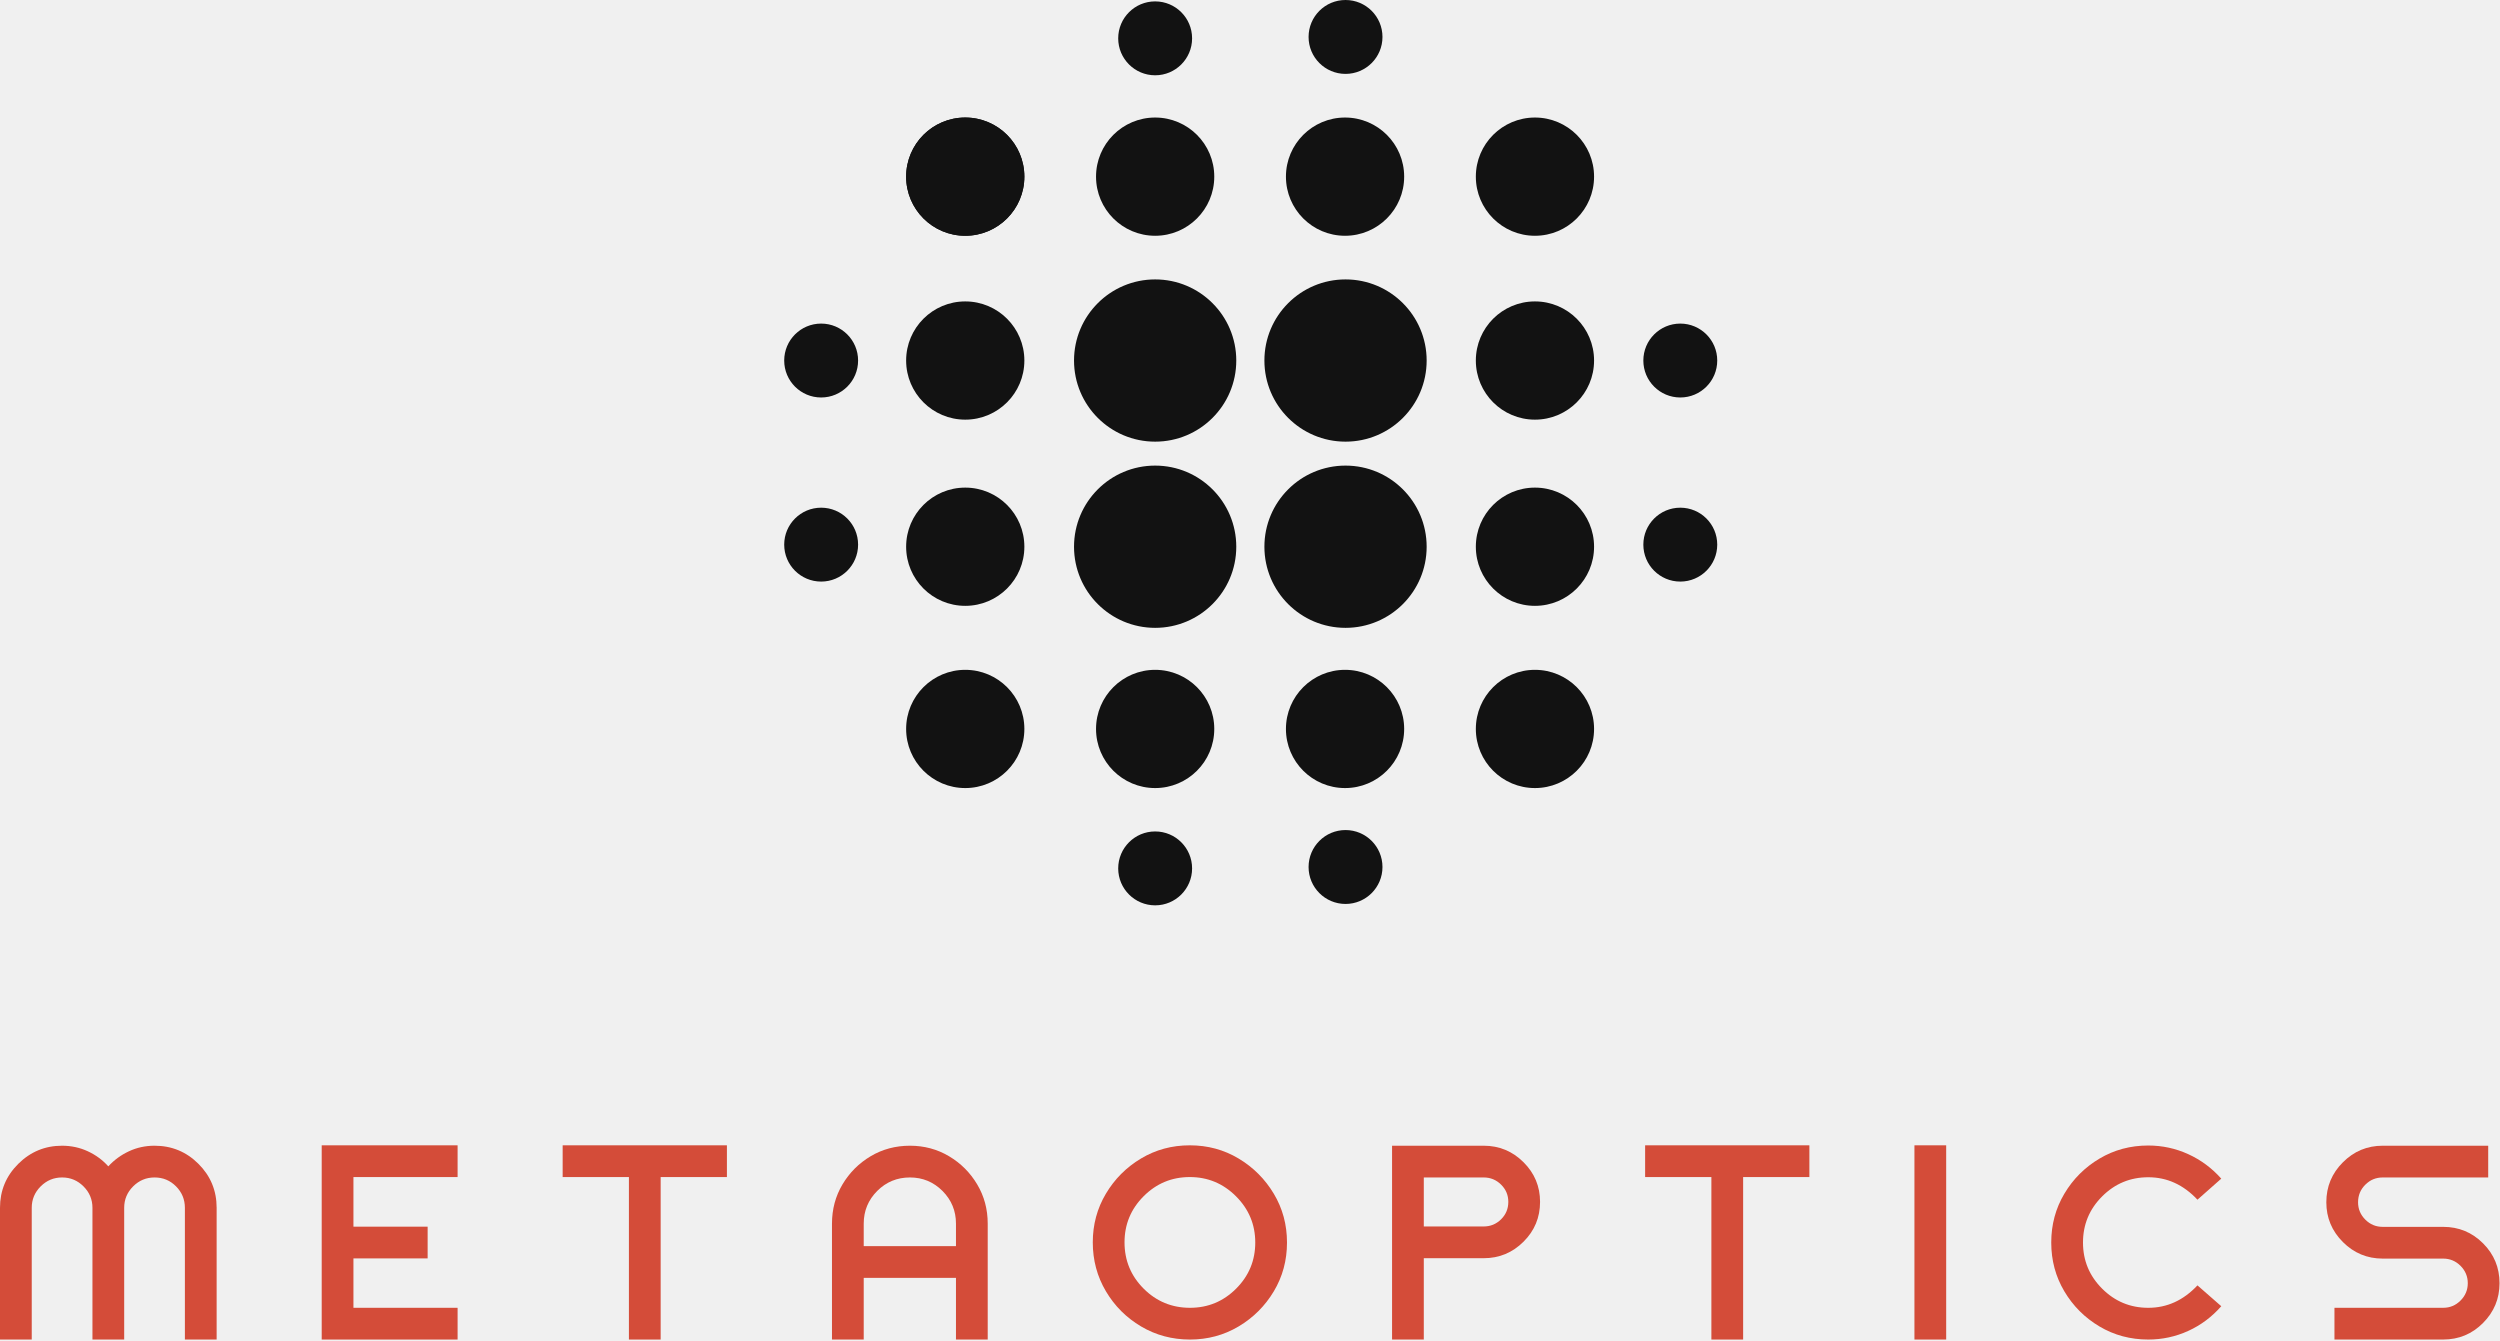
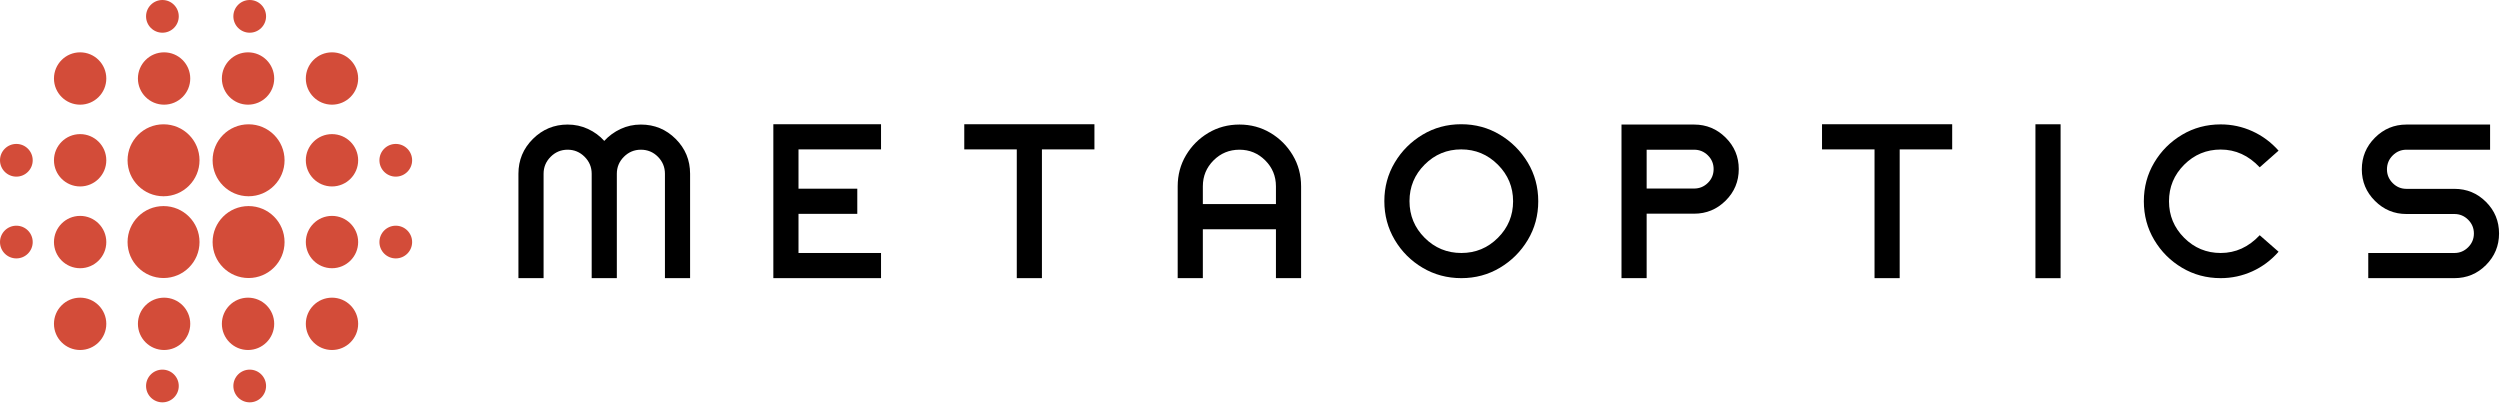
- <svg xmlns="http://www.w3.org/2000/svg" width="100%" height="100%" viewBox="0 0 1565 839" version="1.1" xml:space="preserve" style="fill-rule:evenodd;clip-rule:evenodd;stroke-linejoin:round;stroke-miterlimit:2;">
-   <g id="Layer-1">
-     <g id="Logo-icon">
-       <g id="Icon-logo">
-         <path d="M746.254,24.002c0,12.775 -10.354,23.129 -23.129,23.129c-12.775,0 -23.129,-10.354 -23.129,-23.129c-0,-12.771 10.354,-23.129 23.129,-23.129c12.775,-0 23.129,10.358 23.129,23.129" style="fill:#121212;fill-rule:nonzero;" />
-         <path d="M865.429,23.129c0,12.775 -10.354,23.129 -23.129,23.129c-12.775,0 -23.129,-10.354 -23.129,-23.129c-0,-12.775 10.354,-23.129 23.129,-23.129c12.775,0 23.129,10.354 23.129,23.129" style="fill:#121212;fill-rule:nonzero;" />
-         <path d="M641.254,110.585c-0,20.441 -16.567,37.004 -37.009,37.004c-20.437,-0 -37.004,-16.563 -37.004,-37.004c0,-20.442 16.567,-37.005 37.004,-37.005c20.442,0 37.009,16.563 37.009,37.005" style="fill:#121212;fill-rule:nonzero;" />
-         <path d="M773.909,225.695c-0,28.046 -22.738,50.783 -50.784,50.783c-28.05,0 -50.783,-22.737 -50.783,-50.783c0,-28.046 22.733,-50.783 50.783,-50.783c28.046,-0 50.784,22.737 50.784,50.783" style="fill:#121212;fill-rule:nonzero;" />
-         <path d="M641.254,225.695c-0,20.437 -16.567,37.008 -37.009,37.008c-20.437,0 -37.004,-16.571 -37.004,-37.008c0,-20.438 16.567,-37.008 37.004,-37.008c20.442,-0 37.009,16.57 37.009,37.008" style="fill:#121212;fill-rule:nonzero;" />
-         <path d="M537.169,225.695c0,12.775 -10.354,23.129 -23.129,23.129c-12.775,0 -23.129,-10.354 -23.129,-23.129c-0,-12.775 10.354,-23.129 23.129,-23.129c12.775,-0 23.129,10.354 23.129,23.129" style="fill:#121212;fill-rule:nonzero;" />
-         <path d="M746.254,543.615c0,12.775 -10.354,23.129 -23.129,23.129c-12.775,-0 -23.129,-10.354 -23.129,-23.129c-0,-12.771 10.354,-23.13 23.129,-23.13c12.775,0 23.129,10.359 23.129,23.13" style="fill:#121212;fill-rule:nonzero;" />
-         <path d="M865.429,542.742c0,12.775 -10.354,23.129 -23.129,23.129c-12.775,0 -23.129,-10.354 -23.129,-23.129c-0,-12.771 10.354,-23.129 23.129,-23.129c12.775,-0 23.129,10.358 23.129,23.129" style="fill:#121212;fill-rule:nonzero;" />
-         <path d="M537.169,340.941c0,12.771 -10.354,23.129 -23.129,23.129c-12.775,0 -23.129,-10.358 -23.129,-23.129c-0,-12.775 10.354,-23.129 23.129,-23.129c12.775,0 23.129,10.354 23.129,23.129" style="fill:#121212;fill-rule:nonzero;" />
-         <path d="M1074.99,225.695c-0,12.775 -10.354,23.129 -23.129,23.129c-12.775,0 -23.129,-10.354 -23.129,-23.129c-0,-12.775 10.354,-23.129 23.129,-23.129c12.775,-0 23.129,10.354 23.129,23.129" style="fill:#121212;fill-rule:nonzero;" />
-         <path d="M1074.99,340.941c-0,12.771 -10.354,23.129 -23.129,23.129c-12.775,0 -23.129,-10.358 -23.129,-23.129c-0,-12.775 10.354,-23.129 23.129,-23.129c12.775,0 23.129,10.354 23.129,23.129" style="fill:#121212;fill-rule:nonzero;" />
-         <path d="M997.887,225.695c0,20.437 -16.567,37.008 -37.008,37.008c-20.438,0 -37.004,-16.571 -37.004,-37.008c-0,-20.438 16.566,-37.008 37.004,-37.008c20.441,-0 37.008,16.57 37.008,37.008" style="fill:#121212;fill-rule:nonzero;" />
-         <path d="M641.254,342.25c-0,20.437 -16.567,37.008 -37.009,37.008c-20.437,-0 -37.004,-16.571 -37.004,-37.008c0,-20.438 16.567,-37.005 37.004,-37.005c20.442,0 37.009,16.567 37.009,37.005" style="fill:#121212;fill-rule:nonzero;" />
-         <path d="M997.887,342.25c0,20.437 -16.567,37.008 -37.008,37.008c-20.438,-0 -37.004,-16.571 -37.004,-37.008c-0,-20.438 16.566,-37.005 37.004,-37.005c20.441,0 37.008,16.567 37.008,37.005" style="fill:#121212;fill-rule:nonzero;" />
-         <path d="M641.254,110.585c-0,20.437 -16.567,37.008 -37.009,37.008c-20.437,-0 -37.004,-16.571 -37.004,-37.008c0,-20.438 16.567,-37.009 37.004,-37.009c20.442,0 37.009,16.571 37.009,37.009" style="fill:#121212;fill-rule:nonzero;" />
-         <path d="M760.132,110.585c-0,20.437 -16.567,37.008 -37.009,37.008c-20.437,-0 -37.004,-16.571 -37.004,-37.008c0,-20.438 16.567,-37.009 37.004,-37.009c20.442,0 37.009,16.571 37.009,37.009" style="fill:#121212;fill-rule:nonzero;" />
-         <path d="M879.01,110.585c-0,20.437 -16.567,37.008 -37.009,37.008c-20.437,-0 -37.004,-16.571 -37.004,-37.008c0,-20.438 16.567,-37.009 37.004,-37.009c20.442,0 37.009,16.571 37.009,37.009" style="fill:#121212;fill-rule:nonzero;" />
-         <path d="M997.887,110.585c0,20.437 -16.567,37.008 -37.008,37.008c-20.438,-0 -37.004,-16.571 -37.004,-37.008c-0,-20.438 16.566,-37.009 37.004,-37.009c20.441,0 37.008,16.571 37.008,37.009" style="fill:#121212;fill-rule:nonzero;" />
-         <path d="M641.254,456.324c-0,20.438 -16.567,37.004 -37.009,37.004c-20.437,0 -37.004,-16.566 -37.004,-37.004c0,-20.437 16.567,-37.008 37.004,-37.008c20.442,-0 37.009,16.571 37.009,37.008" style="fill:#121212;fill-rule:nonzero;" />
-         <path d="M760.132,456.324c-0,20.438 -16.567,37.004 -37.009,37.004c-20.437,0 -37.004,-16.566 -37.004,-37.004c0,-20.437 16.567,-37.008 37.004,-37.008c20.442,-0 37.009,16.571 37.009,37.008" style="fill:#121212;fill-rule:nonzero;" />
-         <path d="M879.01,456.324c-0,20.438 -16.567,37.004 -37.009,37.004c-20.437,0 -37.004,-16.566 -37.004,-37.004c0,-20.437 16.567,-37.008 37.004,-37.008c20.442,-0 37.009,16.571 37.009,37.008" style="fill:#121212;fill-rule:nonzero;" />
-         <path d="M997.887,456.324c0,20.438 -16.567,37.004 -37.008,37.004c-20.438,0 -37.004,-16.566 -37.004,-37.004c-0,-20.437 16.566,-37.008 37.004,-37.008c20.441,-0 37.008,16.571 37.008,37.008" style="fill:#121212;fill-rule:nonzero;" />
-         <path d="M893.084,225.695c0,28.046 -22.737,50.783 -50.783,50.783c-28.05,0 -50.784,-22.737 -50.784,-50.783c0,-28.046 22.734,-50.783 50.784,-50.783c28.046,-0 50.783,22.737 50.783,50.783" style="fill:#121212;fill-rule:nonzero;" />
-         <path d="M773.909,342.25c-0,28.045 -22.738,50.783 -50.784,50.783c-28.05,-0 -50.783,-22.738 -50.783,-50.783c0,-28.046 22.733,-50.784 50.783,-50.784c28.046,0 50.784,22.738 50.784,50.784" style="fill:#121212;fill-rule:nonzero;" />
-         <path d="M893.084,342.25c0,28.045 -22.737,50.783 -50.783,50.783c-28.05,-0 -50.784,-22.738 -50.784,-50.783c0,-28.046 22.734,-50.784 50.784,-50.784c28.046,0 50.783,22.738 50.783,50.784" style="fill:#121212;fill-rule:nonzero;" />
-       </g>
-       <g id="Logo-text">
-         <path d="M96.742,717.219c10.762,0 19.933,3.792 27.508,11.367c7.575,7.575 11.367,16.741 11.367,27.508l-0,82.463l-19.875,-0l-0,-82.463c-0,-5.221 -1.846,-9.692 -5.525,-13.412c-3.684,-3.725 -8.175,-5.592 -13.475,-5.592c-5.213,-0 -9.684,1.867 -13.413,5.592c-3.725,3.72 -5.587,8.191 -5.587,13.412l-0,82.463l-19.867,-0l0,-82.463c0,-5.221 -1.871,-9.692 -5.592,-13.412c-3.729,-3.725 -8.195,-5.592 -13.412,-5.592c-5.217,-0 -9.688,1.867 -13.417,5.592c-3.721,3.72 -5.583,8.191 -5.583,13.412l-0,82.463l-19.871,-0l0,-82.463c0,-10.767 3.804,-19.933 11.421,-27.508c7.621,-7.575 16.767,-11.367 27.45,-11.367c5.712,0 11.075,1.154 16.083,3.475c5.009,2.321 9.288,5.467 12.85,9.442c3.642,-3.975 7.946,-7.121 12.921,-9.442c4.967,-2.321 10.304,-3.475 16.017,-3.475" style="fill:#d44c39;fill-rule:nonzero;" />
-         <path d="M201.383,838.553l0,-121.583l85.071,-0l0,19.87l-65.2,0l0,31.055l46.442,-0l-0,19.866l-46.442,0l0,30.921l65.2,0l0,19.871l-85.071,-0Z" style="fill:#d44c39;fill-rule:nonzero;" />
-         <path d="M352.222,736.84l0,-19.871l102.825,0l0,19.871l-41.475,0l0,101.713l-19.871,-0l0,-101.713l-41.479,0Z" style="fill:#d44c39;fill-rule:nonzero;" />
-         <path d="M540.69,780.059l57.75,-0l0,-14.034c0,-8.025 -2.817,-14.858 -8.442,-20.495c-5.633,-5.625 -12.425,-8.442 -20.37,-8.442c-8.034,-0 -14.863,2.817 -20.492,8.442c-5.634,5.637 -8.446,12.47 -8.446,20.495l0,14.034Zm28.938,-62.842c8.941,0 17.091,2.196 24.462,6.583c7.375,4.388 13.25,10.263 17.633,17.634c4.392,7.371 6.588,15.571 6.588,24.591l-0,72.525l-19.871,0l0,-38.62l-57.75,-0l0,38.62l-19.871,0l0,-72.525c0,-9.02 2.196,-17.22 6.579,-24.591c4.392,-7.371 10.267,-13.246 17.638,-17.634c7.375,-4.387 15.567,-6.583 24.591,-6.583" style="fill:#d44c39;fill-rule:nonzero;" />
-         <path d="M744.935,818.684c11.254,0 20.883,-3.996 28.875,-11.983c7.991,-7.992 11.983,-17.617 11.983,-28.875c-0,-11.254 -4.017,-20.904 -12.046,-28.938c-8.033,-8.029 -17.679,-12.05 -28.937,-12.05c-11.259,0 -20.884,4.004 -28.875,11.988c-7.988,7.991 -11.984,17.621 -11.984,28.875c0,11.346 3.996,21.008 11.984,29c7.991,7.987 17.658,11.983 29,11.983m-0.125,-101.712c11.175,-0 21.362,2.754 30.55,8.262c9.191,5.5 16.537,12.85 22.041,22.042c5.504,9.187 8.259,19.371 8.259,30.55c-0,11.179 -2.755,21.358 -8.259,30.55c-5.504,9.187 -12.85,16.516 -22.041,21.979c-9.188,5.467 -19.33,8.2 -30.425,8.2c-11.175,-0 -21.38,-2.733 -30.613,-8.2c-9.233,-5.463 -16.579,-12.808 -22.042,-22.042c-5.466,-9.229 -8.2,-19.437 -8.2,-30.612c0,-11.088 2.734,-21.238 8.2,-30.425c5.463,-9.192 12.792,-16.542 21.98,-22.042c9.191,-5.508 19.375,-8.262 30.55,-8.262" style="fill:#d44c39;fill-rule:nonzero;" />
-         <path d="M928.807,767.766c4.225,0 7.842,-1.491 10.867,-4.475c3.016,-2.979 4.533,-6.621 4.533,-10.925c0,-4.221 -1.517,-7.821 -4.533,-10.804c-3.025,-2.983 -6.642,-4.471 -10.867,-4.471l-37.508,0l-0,30.675l37.508,0Zm0,-50.546c9.683,0 17.983,3.43 24.9,10.313c6.913,6.867 10.371,15.146 10.371,24.833c-0,9.771 -3.458,18.092 -10.371,24.959c-6.917,6.879 -15.217,10.312 -24.9,10.312l-37.508,0l-0,50.913l-19.871,-0l-0,-121.33l57.379,0Z" style="fill:#d44c39;fill-rule:nonzero;" />
-         <path d="M1029.85,736.84l0,-19.871l102.825,0l0,19.871l-41.475,0l0,101.713l-19.871,-0l0,-101.713l-41.479,0Z" style="fill:#d44c39;fill-rule:nonzero;" />
-         <rect x="1198.44" y="716.968" width="19.871" height="121.583" style="fill:#d44c39;" />
-         <path d="M1344.81,736.964c-11.262,0 -20.883,3.996 -28.875,11.983c-7.991,7.992 -11.983,17.621 -11.983,28.88c0,11.262 3.992,20.883 11.983,28.87c7.992,7.992 17.613,11.988 28.875,11.988c11.759,-0 22.021,-4.675 30.8,-14.038l14.905,13.042c-5.884,6.704 -12.78,11.863 -20.684,15.463c-7.904,3.604 -16.246,5.4 -25.021,5.4c-11.175,-0 -21.362,-2.73 -30.55,-8.196c-9.191,-5.463 -16.521,-12.788 -21.979,-21.979c-5.466,-9.192 -8.2,-19.371 -8.2,-30.55c0,-11.18 2.734,-21.363 8.2,-30.55c5.458,-9.192 12.788,-16.521 21.979,-21.984c9.188,-5.466 19.375,-8.2 30.55,-8.2c8.775,0 17.117,1.809 25.021,5.409c7.904,3.6 14.8,8.712 20.684,15.333l-14.905,13.171c-8.779,-9.359 -19.041,-14.042 -30.8,-14.042" style="fill:#d44c39;fill-rule:nonzero;" />
-         <path d="M1529.43,768.012c9.766,0 18.087,3.442 24.958,10.309c6.871,6.871 10.313,15.196 10.313,24.962c-0.001,9.692 -3.442,17.988 -10.313,24.896c-6.871,6.917 -15.192,10.371 -24.958,10.371l-68.059,-0l0,-19.871l68.059,0c4.225,0 7.841,-1.504 10.866,-4.533c3.017,-3.013 4.534,-6.638 4.534,-10.863c-0,-4.216 -1.517,-7.841 -4.534,-10.871c-3.025,-3.012 -6.641,-4.529 -10.866,-4.529l-37.879,0c-9.684,0 -17.992,-3.458 -24.896,-10.362c-6.917,-6.917 -10.375,-15.217 -10.375,-24.909c-0,-9.77 3.458,-18.108 10.375,-25.02c6.904,-6.913 15.212,-10.371 24.896,-10.371l66.066,-0l0,19.871l-66.066,-0c-4.226,-0 -7.842,1.508 -10.867,4.529c-3.025,3.029 -4.534,6.687 -4.534,10.991c0.001,4.225 1.509,7.842 4.534,10.867c3.025,3.025 6.641,4.533 10.867,4.533l37.879,0Z" style="fill:#d44c39;fill-rule:nonzero;" />
+ <svg xmlns="http://www.w3.org/2000/svg" width="100%" height="100%" viewBox="0 0 358 58" version="1.1" xml:space="preserve" style="fill-rule:evenodd;clip-rule:evenodd;stroke-linejoin:round;stroke-miterlimit:2;">
+   <g transform="matrix(1,0,0,1,-150,-55.6732)">
+     <g id="Layer-1">
+       <g transform="matrix(1,0,0,1,0,-6258.16)">
+         <rect x="0" y="6258.17" width="1920" height="1080" style="fill:white;" />
      </g>
    </g>
-     <g id="menu" />
+     <g id="logo">
+       <g transform="matrix(0,-1,-1,0,152.342,76.2836)">
+         <path d="M-2.342,-2.342C-3.635,-2.342 -4.684,-1.294 -4.684,0C-4.684,1.293 -3.635,2.342 -2.342,2.342C-1.049,2.342 0,1.293 0,0C0,-1.294 -1.049,-2.342 -2.342,-2.342" style="fill:rgb(211,76,57);fill-rule:nonzero;" />
+       </g>
+       <g transform="matrix(0,-1,-1,0,161.475,74.8786)">
+         <path d="M-3.747,-3.747C-5.816,-3.747 -7.494,-2.069 -7.494,0C-7.494,2.069 -5.816,3.747 -3.747,3.747C-1.678,3.747 0,2.069 0,0C0,-2.069 -1.678,-3.747 -3.747,-3.747" style="fill:rgb(211,76,57);fill-rule:nonzero;" />
+       </g>
+       <g transform="matrix(0,-1,-1,0,173.419,73.4736)">
+         <path d="M-5.152,-5.152C-7.997,-5.152 -10.304,-2.845 -10.304,-0C-10.304,2.846 -7.997,5.152 -5.152,5.152C-2.306,5.152 -0,2.846 -0,-0C-0,-2.845 -2.306,-5.152 -5.152,-5.152" style="fill:rgb(211,76,57);fill-rule:nonzero;" />
+       </g>
+       <g transform="matrix(0,1,1,0,206.675,76.2836)">
+         <path d="M2.342,-2.342C1.049,-2.342 0,-1.294 0,0C0,1.293 1.049,2.342 2.342,2.342C3.635,2.342 4.684,1.293 4.684,0C4.684,-1.294 3.635,-2.342 2.342,-2.342" style="fill:rgb(211,76,57);fill-rule:nonzero;" />
+       </g>
+       <g transform="matrix(0,1,1,0,197.541,74.8786)">
+         <path d="M3.747,-3.747C1.678,-3.747 -0,-2.069 -0,0C-0,2.069 1.678,3.747 3.747,3.747C5.816,3.747 7.494,2.069 7.494,0C7.494,-2.069 5.816,-3.747 3.747,-3.747" style="fill:rgb(211,76,57);fill-rule:nonzero;" />
+       </g>
+       <g transform="matrix(0,1,1,0,185.597,73.4736)">
+         <path d="M5.152,-5.152C2.306,-5.152 0,-2.845 0,-0C0,2.846 2.306,5.152 5.152,5.152C7.997,5.152 10.304,2.846 10.304,-0C10.304,-2.845 7.997,-5.152 5.152,-5.152" style="fill:rgb(211,76,57);fill-rule:nonzero;" />
+       </g>
+       <g transform="matrix(0,-1,-1,0,152.342,87.9935)">
+         <path d="M-2.342,-2.342C-3.635,-2.342 -4.684,-1.294 -4.684,0C-4.684,1.293 -3.635,2.342 -2.342,2.342C-1.049,2.342 0,1.293 0,0C0,-1.294 -1.049,-2.342 -2.342,-2.342" style="fill:rgb(211,76,57);fill-rule:nonzero;" />
+       </g>
+       <g transform="matrix(0,-1,-1,0,161.475,86.5885)">
+         <path d="M-3.747,-3.747C-5.816,-3.747 -7.494,-2.069 -7.494,0C-7.494,2.069 -5.816,3.747 -3.747,3.747C-1.678,3.747 0,2.069 0,0C0,-2.069 -1.678,-3.747 -3.747,-3.747" style="fill:rgb(211,76,57);fill-rule:nonzero;" />
+       </g>
+       <g transform="matrix(0,-1,-1,0,173.419,85.1835)">
+         <path d="M-5.152,-5.152C-7.998,-5.152 -10.304,-2.845 -10.304,-0C-10.304,2.846 -7.998,5.152 -5.152,5.152C-2.307,5.152 -0,2.846 -0,-0C-0,-2.845 -2.307,-5.152 -5.152,-5.152" style="fill:rgb(211,76,57);fill-rule:nonzero;" />
+       </g>
+       <g transform="matrix(0,1,1,0,206.675,87.9935)">
+         <path d="M2.342,-2.342C1.049,-2.342 0,-1.294 0,0C0,1.293 1.049,2.342 2.342,2.342C3.635,2.342 4.684,1.293 4.684,0C4.684,-1.294 3.635,-2.342 2.342,-2.342" style="fill:rgb(211,76,57);fill-rule:nonzero;" />
+       </g>
+       <g transform="matrix(0,1,1,0,197.541,86.5885)">
+         <path d="M3.747,-3.747C1.678,-3.747 -0,-2.069 -0,0C-0,2.069 1.678,3.747 3.747,3.747C5.816,3.747 7.494,2.069 7.494,0C7.494,-2.069 5.816,-3.747 3.747,-3.747" style="fill:rgb(211,76,57);fill-rule:nonzero;" />
+       </g>
+       <g transform="matrix(0,1,1,0,185.597,85.1835)">
+         <path d="M5.152,-5.152C2.307,-5.152 0,-2.845 0,-0C0,2.846 2.307,5.152 5.152,5.152C7.998,5.152 10.304,2.846 10.304,-0C10.304,-2.845 7.998,-5.152 5.152,-5.152" style="fill:rgb(211,76,57);fill-rule:nonzero;" />
+       </g>
+       <g transform="matrix(0,-1,-1,0,161.475,63.1681)">
+         <path d="M-3.747,-3.747C-5.816,-3.747 -7.494,-2.069 -7.494,0C-7.494,2.069 -5.816,3.747 -3.747,3.747C-1.678,3.747 0,2.069 0,0C0,-2.069 -1.678,-3.747 -3.747,-3.747" style="fill:rgb(211,76,57);fill-rule:nonzero;" />
+       </g>
+       <g transform="matrix(0,1,1,0,197.541,63.1681)">
+         <path d="M3.747,-3.747C1.678,-3.747 -0,-2.069 -0,0C-0,2.069 1.678,3.747 3.747,3.747C5.816,3.747 7.494,2.069 7.494,0C7.494,-2.069 5.816,-3.747 3.747,-3.747" style="fill:rgb(211,76,57);fill-rule:nonzero;" />
+       </g>
+       <g transform="matrix(0,1,1,0,185.519,63.1681)">
+         <path d="M3.747,-3.747C1.678,-3.747 -0,-2.069 -0,0C-0,2.069 1.678,3.747 3.747,3.747C5.816,3.747 7.494,2.069 7.494,0C7.494,-2.069 5.816,-3.747 3.747,-3.747" style="fill:rgb(211,76,57);fill-rule:nonzero;" />
+       </g>
+       <g transform="matrix(0,-1,-1,0,173.497,63.1681)">
+         <path d="M-3.747,-3.747C-5.816,-3.747 -7.494,-2.069 -7.494,0C-7.494,2.069 -5.816,3.747 -3.747,3.747C-1.678,3.747 0,2.069 0,0C0,-2.069 -1.678,-3.747 -3.747,-3.747" style="fill:rgb(211,76,57);fill-rule:nonzero;" />
+       </g>
+       <g transform="matrix(0,-1,-1,0,161.475,98.299)">
+         <path d="M-3.747,-3.747C-5.816,-3.747 -7.494,-2.069 -7.494,0C-7.494,2.069 -5.816,3.747 -3.747,3.747C-1.678,3.747 0,2.069 0,0C0,-2.069 -1.678,-3.747 -3.747,-3.747" style="fill:rgb(211,76,57);fill-rule:nonzero;" />
+       </g>
+       <g transform="matrix(0,1,1,0,197.541,98.299)">
+         <path d="M3.747,-3.747C1.678,-3.747 -0,-2.069 -0,0C-0,2.069 1.678,3.747 3.747,3.747C5.816,3.747 7.494,2.069 7.494,0C7.494,-2.069 5.816,-3.747 3.747,-3.747" style="fill:rgb(211,76,57);fill-rule:nonzero;" />
+       </g>
+       <g transform="matrix(0,1,1,0,185.519,98.299)">
+         <path d="M3.747,-3.747C1.678,-3.747 -0,-2.069 -0,0C-0,2.069 1.678,3.747 3.747,3.747C5.816,3.747 7.494,2.069 7.494,0C7.494,-2.069 5.816,-3.747 3.747,-3.747" style="fill:rgb(211,76,57);fill-rule:nonzero;" />
+       </g>
+       <g transform="matrix(0,-1,-1,0,173.497,98.299)">
+         <path d="M-3.747,-3.747C-5.816,-3.747 -7.494,-2.069 -7.494,0C-7.494,2.069 -5.816,3.747 -3.747,3.747C-1.678,3.747 0,2.069 0,0C0,-2.069 -1.678,-3.747 -3.747,-3.747" style="fill:rgb(211,76,57);fill-rule:nonzero;" />
+       </g>
+       <g transform="matrix(0,1,1,0,185.759,55.6732)">
+         <path d="M2.342,-2.342C1.049,-2.342 0,-1.294 0,0C0,1.293 1.049,2.342 2.342,2.342C3.635,2.342 4.684,1.293 4.684,0C4.684,-1.294 3.635,-2.342 2.342,-2.342" style="fill:rgb(211,76,57);fill-rule:nonzero;" />
+       </g>
+       <g transform="matrix(0,-1,-1,0,173.257,55.6732)">
+         <path d="M-2.342,-2.342C-3.635,-2.342 -4.684,-1.293 -4.684,0C-4.684,1.293 -3.635,2.342 -2.342,2.342C-1.049,2.342 0,1.293 0,0C0,-1.293 -1.049,-2.342 -2.342,-2.342" style="fill:rgb(211,76,57);fill-rule:nonzero;" />
+       </g>
+       <g transform="matrix(0,1,1,0,185.759,108.604)">
+         <path d="M2.342,-2.342C1.049,-2.342 0,-1.294 0,0C0,1.293 1.049,2.342 2.342,2.342C3.635,2.342 4.684,1.293 4.684,0C4.684,-1.294 3.635,-2.342 2.342,-2.342" style="fill:rgb(211,76,57);fill-rule:nonzero;" />
+       </g>
+       <g transform="matrix(0,-1,-1,0,173.257,108.604)">
+         <path d="M-2.342,-2.342C-3.635,-2.342 -4.684,-1.293 -4.684,0C-4.684,1.293 -3.635,2.342 -2.342,2.342C-1.049,2.342 0,1.293 0,0C0,-1.293 -1.049,-2.342 -2.342,-2.342" style="fill:rgb(211,76,57);fill-rule:nonzero;" />
+       </g>
+       <g transform="matrix(1,0,0,1,241.775,95.5034)">
+         <path d="M0,-21.994C1.951,-21.994 3.613,-21.307 4.986,-19.934C6.359,-18.561 7.046,-16.899 7.046,-14.948L7.046,0L3.444,0L3.444,-14.948C3.444,-15.893 3.11,-16.703 2.442,-17.379C1.775,-18.054 0.96,-18.392 0,-18.392C-0.945,-18.392 -1.756,-18.054 -2.431,-17.379C-3.107,-16.703 -3.444,-15.893 -3.444,-14.948L-3.444,0L-7.046,0L-7.046,-14.948C-7.046,-15.893 -7.384,-16.703 -8.059,-17.379C-8.734,-18.054 -9.545,-18.392 -10.49,-18.392C-11.436,-18.392 -12.246,-18.054 -12.921,-17.379C-13.597,-16.703 -13.934,-15.893 -13.934,-14.948L-13.934,0L-17.536,0L-17.536,-14.948C-17.536,-16.899 -16.846,-18.561 -15.465,-19.934C-14.084,-21.307 -12.426,-21.994 -10.49,-21.994C-9.455,-21.994 -8.483,-21.784 -7.575,-21.364C-6.667,-20.943 -5.89,-20.373 -5.245,-19.653C-4.585,-20.373 -3.804,-20.943 -2.904,-21.364C-2.003,-21.784 -1.035,-21.994 0,-21.994" style="fill-rule:nonzero;" />
+       </g>
+       <g transform="matrix(1,0,0,1,260.743,73.464)">
+         <path d="M0,22.039L0,0L15.42,0L15.42,3.602L3.602,3.602L3.602,9.23L12.021,9.23L12.021,12.832L3.602,12.832L3.602,18.437L15.42,18.437L15.42,22.039L0,22.039Z" style="fill-rule:nonzero;" />
+       </g>
+       <g transform="matrix(1,0,0,1,288.084,91.9015)">
+         <path d="M0,-14.835L0,-18.437L18.639,-18.437L18.639,-14.835L11.12,-14.835L11.12,3.602L7.519,3.602L7.519,-14.835L0,-14.835Z" style="fill-rule:nonzero;" />
+       </g>
+       <g transform="matrix(1,0,0,1,322.247,84.112)">
+         <path d="M0,0.788L10.468,0.788L10.468,-1.755C10.468,-3.211 9.957,-4.449 8.937,-5.47C7.916,-6.49 6.686,-7.001 5.245,-7.001C3.789,-7.001 2.551,-6.49 1.531,-5.47C0.51,-4.449 0,-3.211 0,-1.755L0,0.788ZM5.245,-10.603C6.866,-10.603 8.344,-10.205 9.68,-9.41C11.016,-8.614 12.081,-7.548 12.876,-6.212C13.672,-4.877 14.07,-3.391 14.07,-1.755L14.07,11.391L10.468,11.391L10.468,4.39L0,4.39L0,11.391L-3.602,11.391L-3.602,-1.755C-3.602,-3.391 -3.204,-4.877 -2.409,-6.212C-1.613,-7.548 -0.548,-8.614 0.788,-9.41C2.124,-10.205 3.609,-10.603 5.245,-10.603" style="fill-rule:nonzero;" />
+       </g>
+       <g transform="matrix(1,0,0,1,359.269,77.066)">
+         <path d="M0,14.835C2.04,14.835 3.785,14.111 5.234,12.663C6.682,11.214 7.406,9.47 7.406,7.429C7.406,5.388 6.678,3.64 5.222,2.184C3.766,0.729 2.018,0.001 -0.022,0.001C-2.064,0.001 -3.808,0.725 -5.256,2.172C-6.705,3.621 -7.429,5.366 -7.429,7.406C-7.429,9.462 -6.705,11.214 -5.256,12.663C-3.808,14.111 -2.056,14.835 0,14.835M-0.022,-3.602C2.003,-3.602 3.849,-3.102 5.515,-2.104C7.181,-1.106 8.513,0.226 9.511,1.891C10.509,3.557 11.008,5.403 11.008,7.429C11.008,9.455 10.509,11.301 9.511,12.966C8.513,14.632 7.181,15.96 5.515,16.951C3.849,17.942 2.011,18.437 0,18.437C-2.026,18.437 -3.876,17.942 -5.549,16.951C-7.223,15.96 -8.554,14.629 -9.545,12.956C-10.535,11.282 -11.031,9.432 -11.031,7.406C-11.031,5.396 -10.535,3.557 -9.545,1.891C-8.554,0.226 -7.226,-1.106 -5.56,-2.104C-3.895,-3.102 -2.048,-3.602 -0.022,-3.602" style="fill-rule:nonzero;" />
+       </g>
+       <g transform="matrix(1,0,0,1,392.599,86.3415)">
+         <path d="M0,-3.67C0.765,-3.67 1.422,-3.94 1.97,-4.48C2.517,-5.021 2.791,-5.681 2.791,-6.461C2.791,-7.227 2.517,-7.879 1.97,-8.42C1.422,-8.96 0.765,-9.23 0,-9.23L-6.799,-9.23L-6.799,-3.67L0,-3.67ZM0,-12.832C1.756,-12.832 3.26,-12.209 4.514,-10.963C5.766,-9.717 6.393,-8.217 6.393,-6.461C6.393,-4.691 5.766,-3.182 4.514,-1.937C3.26,-0.691 1.756,-0.068 0,-0.068L-6.799,-0.068L-6.799,9.162L-10.4,9.162L-10.4,-12.832L0,-12.832Z" style="fill-rule:nonzero;" />
+       </g>
+       <g transform="matrix(1,0,0,1,410.914,91.9015)">
+         <path d="M0,-14.835L0,-18.437L18.639,-18.437L18.639,-14.835L11.12,-14.835L11.12,3.602L7.519,3.602L7.519,-14.835L0,-14.835Z" style="fill-rule:nonzero;" />
+       </g>
+       <g transform="matrix(-1,0,0,1,886.552,-7169.2)">
+         <rect x="441.475" y="7242.67" width="3.602" height="22.039" />
+       </g>
+       <g transform="matrix(1,0,0,1,468.007,91.9009)">
+         <path d="M0,-14.812C-2.041,-14.812 -3.786,-14.088 -5.234,-12.64C-6.682,-11.191 -7.406,-9.447 -7.406,-7.406C-7.406,-5.365 -6.682,-3.621 -5.234,-2.172C-3.786,-0.724 -2.041,0 0,0C2.131,0 3.992,-0.848 5.583,-2.544L8.284,-0.18C7.218,1.036 5.969,1.97 4.536,2.623C3.103,3.275 1.59,3.602 0,3.602C-2.026,3.602 -3.872,3.107 -5.538,2.116C-7.204,1.126 -8.532,-0.203 -9.522,-1.869C-10.513,-3.534 -11.008,-5.38 -11.008,-7.406C-11.008,-9.432 -10.513,-11.278 -9.522,-12.944C-8.532,-14.609 -7.204,-15.937 -5.538,-16.928C-3.872,-17.919 -2.026,-18.414 0,-18.414C1.59,-18.414 3.103,-18.087 4.536,-17.435C5.969,-16.782 7.218,-15.855 8.284,-14.654L5.583,-12.268C3.992,-13.964 2.131,-14.812 0,-14.812" style="fill-rule:nonzero;" />
+       </g>
+       <g transform="matrix(1,0,0,1,501.471,86.2964)">
+         <path d="M0,-3.58C1.77,-3.58 3.279,-2.957 4.525,-1.711C5.77,-0.466 6.393,1.043 6.393,2.813C6.393,4.569 5.77,6.074 4.525,7.327C3.279,8.58 1.77,9.207 0,9.207L-12.336,9.207L-12.336,5.605L0,5.605C0.765,5.605 1.422,5.331 1.97,4.783C2.517,4.235 2.791,3.579 2.791,2.813C2.791,2.048 2.517,1.392 1.97,0.844C1.422,0.296 0.765,0.022 0,0.022L-6.866,0.022C-8.622,0.022 -10.127,-0.604 -11.379,-1.858C-12.633,-3.11 -13.259,-4.615 -13.259,-6.371C-13.259,-8.142 -12.633,-9.654 -11.379,-10.907C-10.127,-12.16 -8.622,-12.787 -6.866,-12.787L5.11,-12.787L5.11,-9.185L-6.866,-9.185C-7.632,-9.185 -8.288,-8.911 -8.835,-8.364C-9.383,-7.816 -9.658,-7.151 -9.658,-6.371C-9.658,-5.606 -9.383,-4.949 -8.835,-4.402C-8.288,-3.853 -7.632,-3.58 -6.866,-3.58L0,-3.58Z" style="fill-rule:nonzero;" />
+       </g>
+     </g>
  </g>
</svg>
